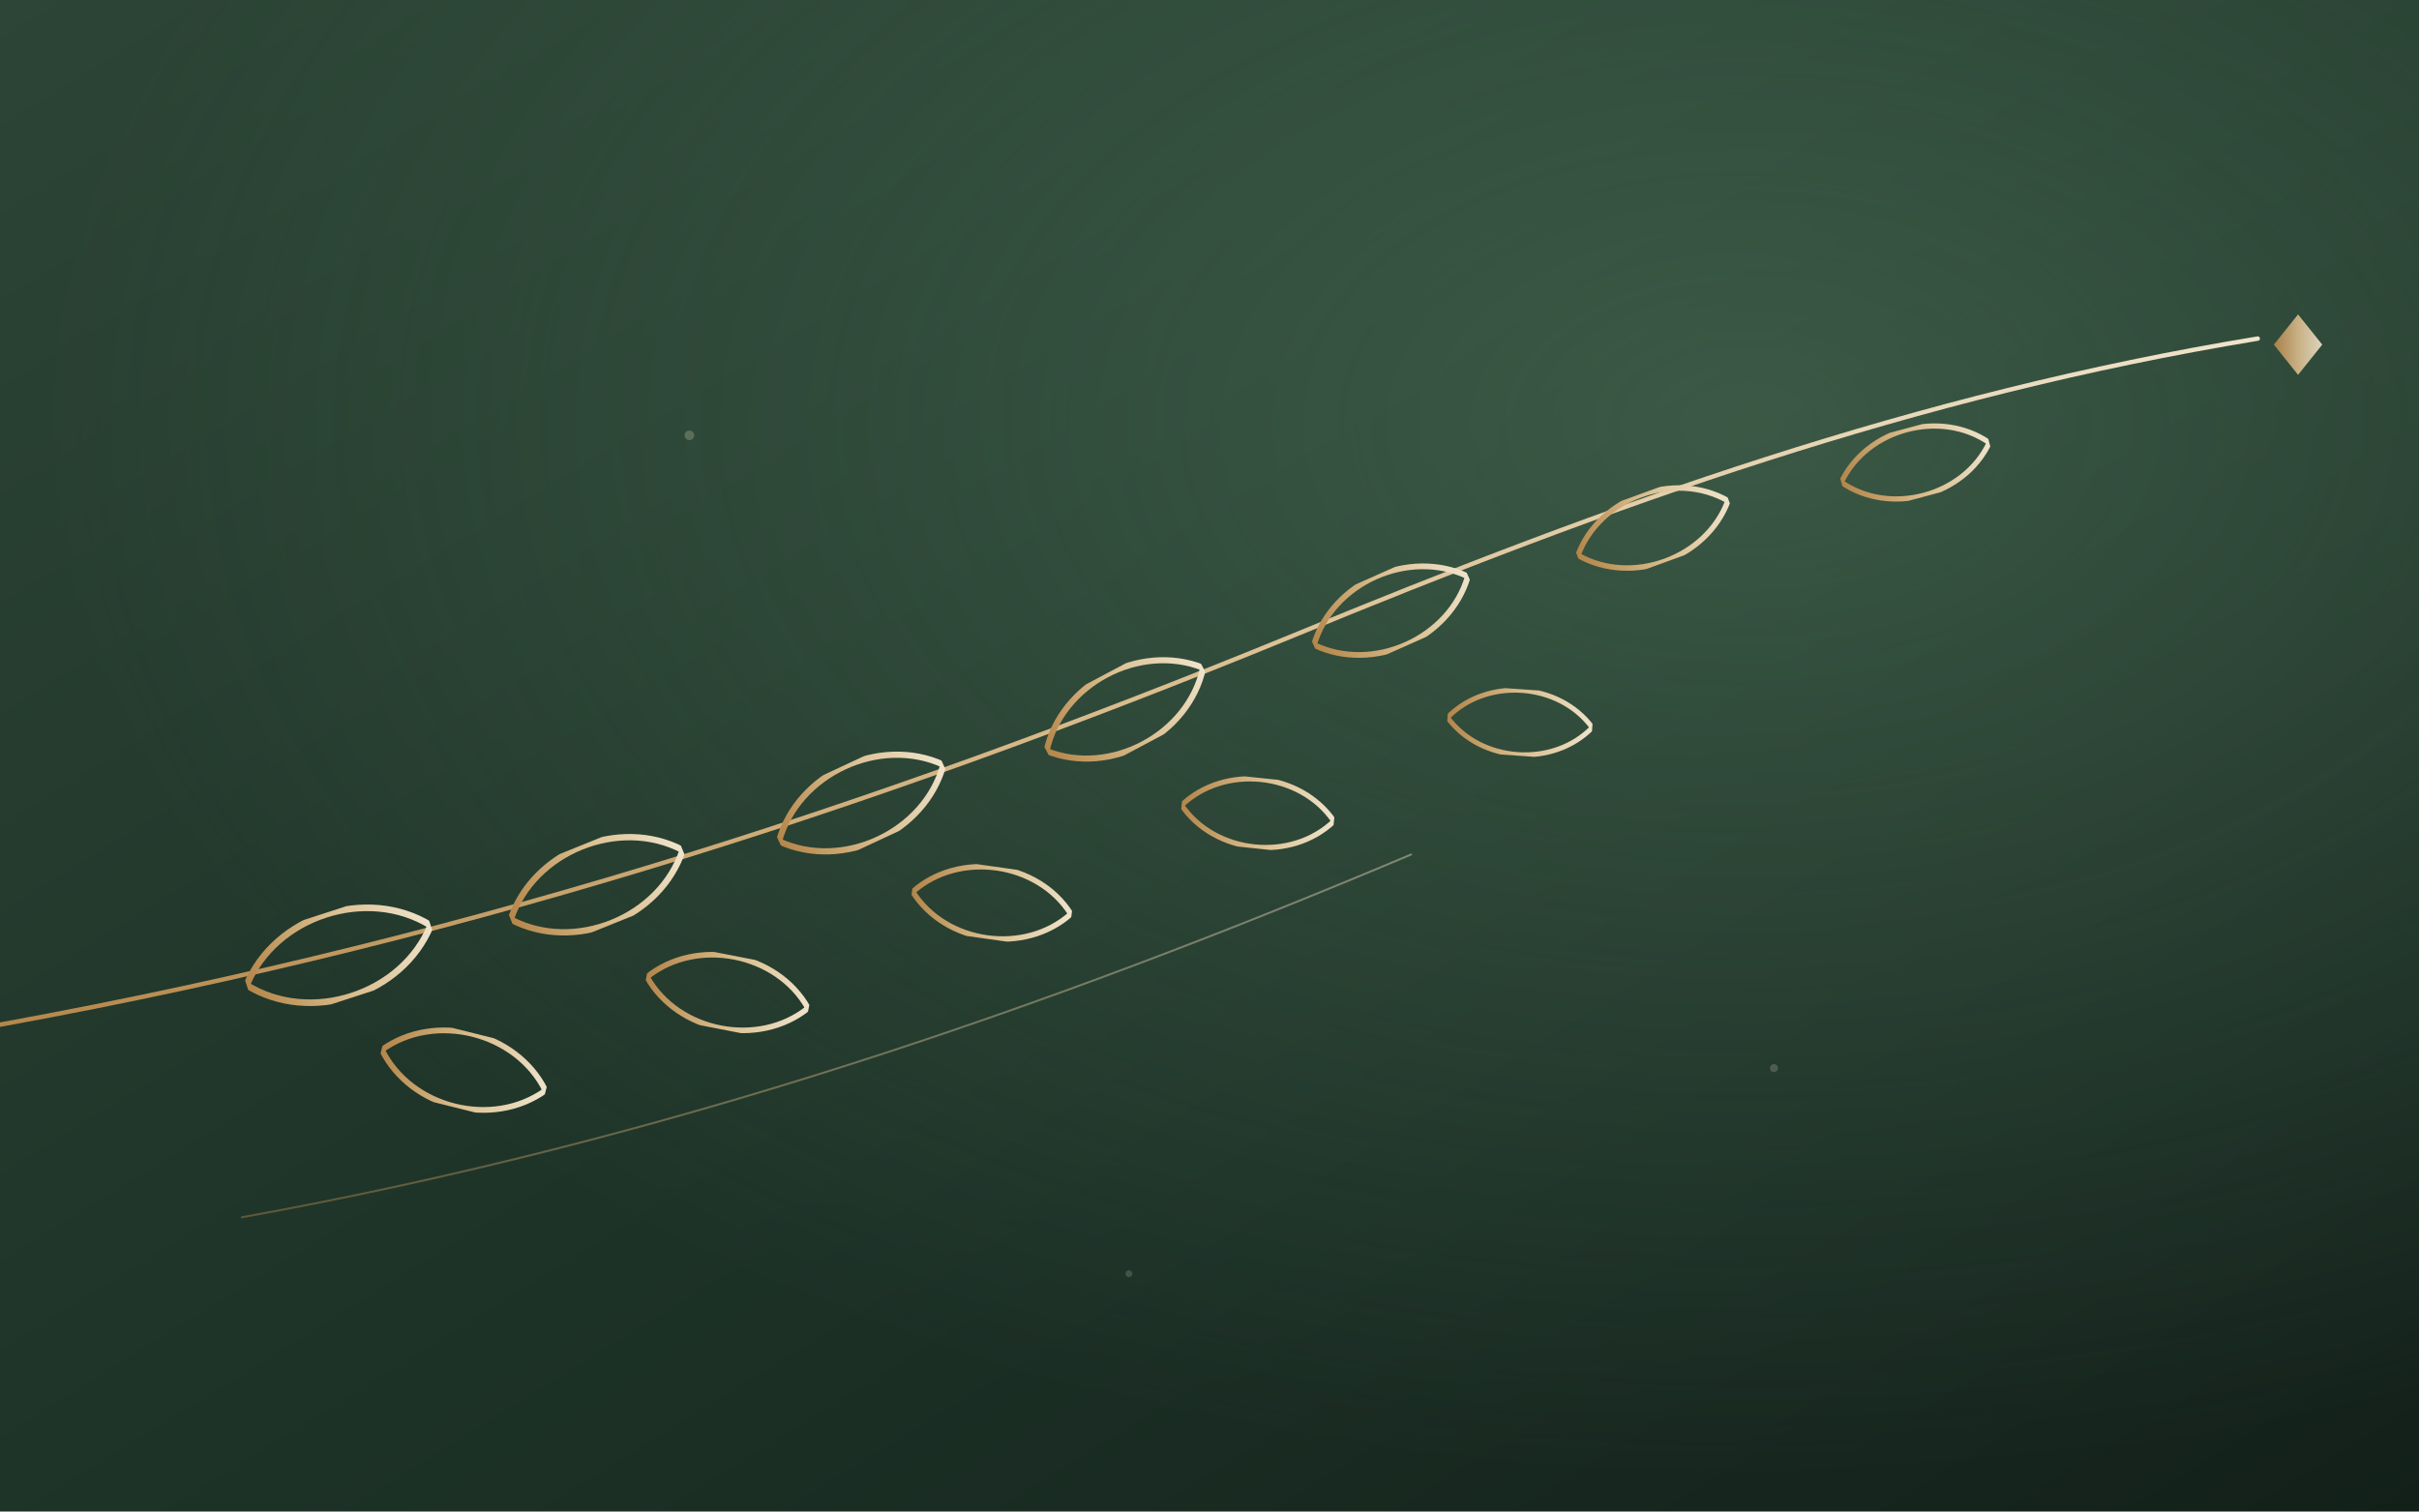
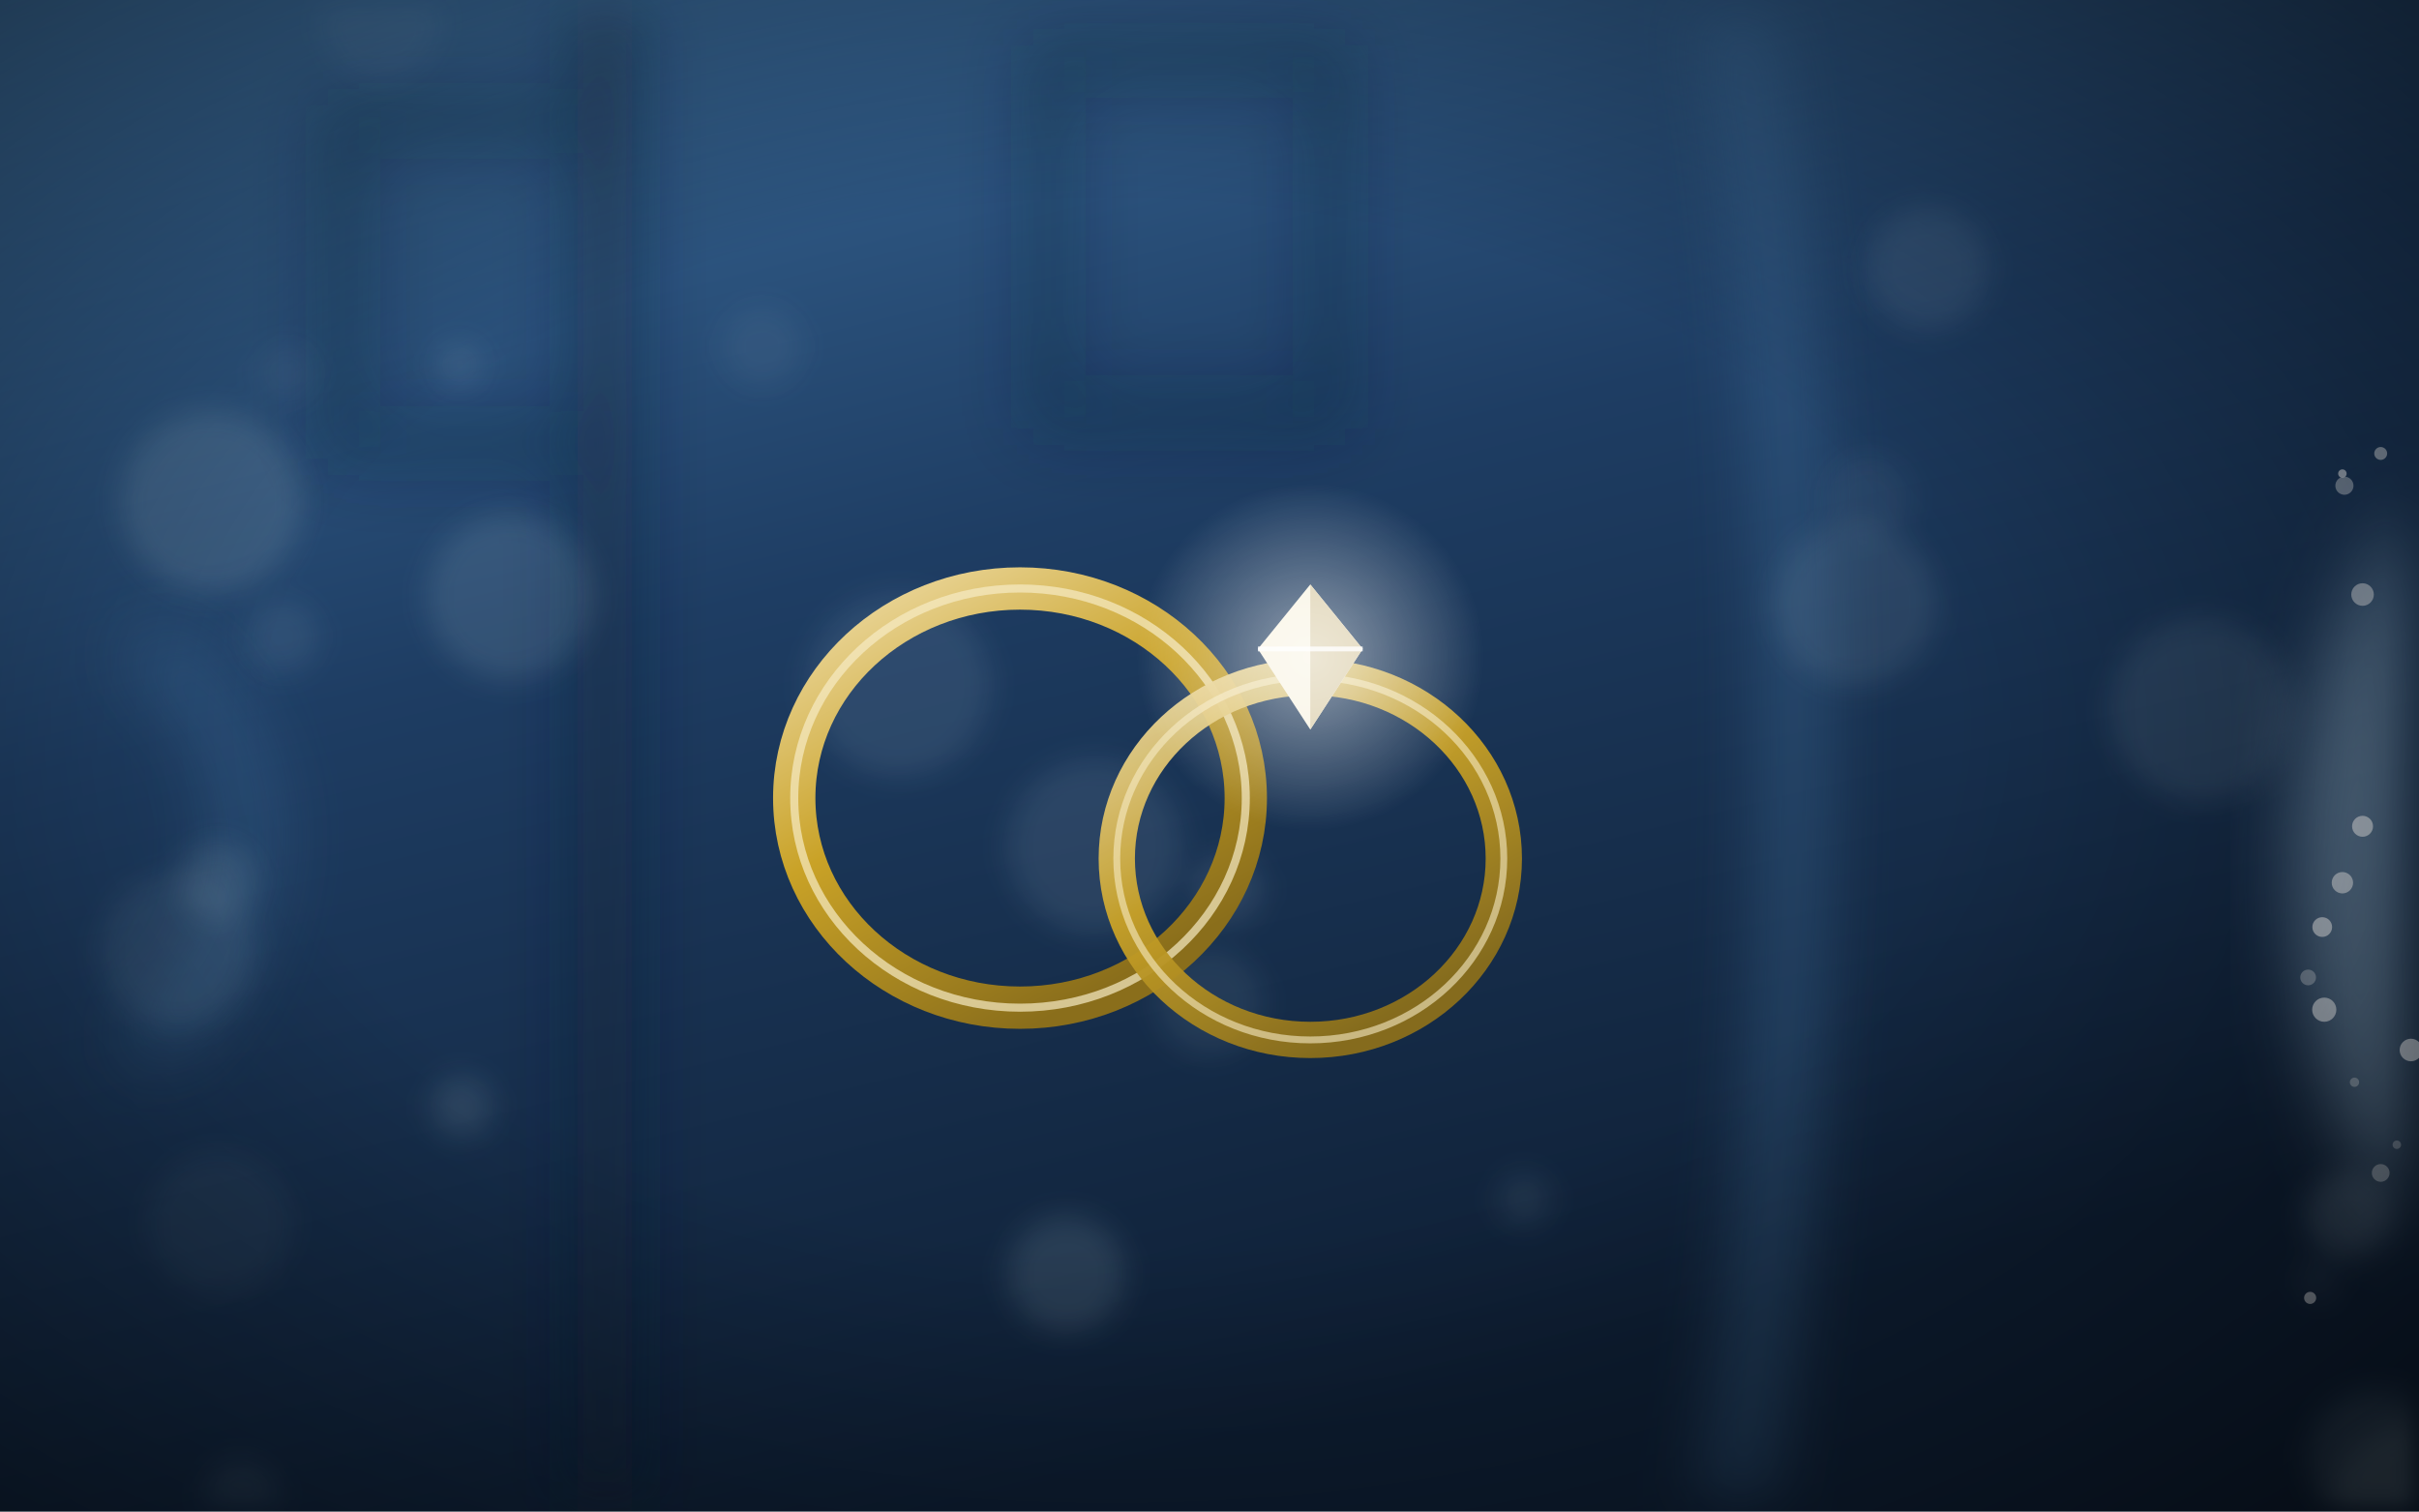
- <svg xmlns="http://www.w3.org/2000/svg" viewBox="0 0 1200 750" width="1200" height="750" role="img" aria-label="Ramo de eucalipto dourado sobre fundo verde-floresta">
+ <svg xmlns="http://www.w3.org/2000/svg" viewBox="0 0 1200 750" width="1200" height="750" role="img" aria-label="Ilustracao de duas aliancas douradas sobre um fundo azul desfocado">
  <defs>
-     <linearGradient id="fh" x1="0" y1="0" x2="1" y2="1">
-       <stop offset="0" stop-color="#2C4536" />
-       <stop offset="0.55" stop-color="#1D3227" />
-       <stop offset="1" stop-color="#13201A" />
+     <linearGradient id="hfundo" x1="0" y1="0" x2="0.4" y2="1">
+       <stop offset="0" stop-color="#3C6E9E" />
+       <stop offset="0.45" stop-color="#1E3D63" />
+       <stop offset="1" stop-color="#0E1E33" />
    </linearGradient>
-     <radialGradient id="bh" cx="0.72" cy="0.28" r="0.7">
-       <stop offset="0" stop-color="#628C6E" stop-opacity="0.42" />
-       <stop offset="1" stop-color="#628C6E" stop-opacity="0" />
+     <linearGradient id="haro" x1="0" y1="0" x2="0.6" y2="1">
+       <stop offset="0" stop-color="#F0DFAE" />
+       <stop offset="0.5" stop-color="#C9A227" />
+       <stop offset="1" stop-color="#8A6E1B" />
+     </linearGradient>
+     <radialGradient id="hbrilho" cx="0.5" cy="0.5" r="0.5">
+       <stop offset="0" stop-color="#FFF" stop-opacity="0.95" />
+       <stop offset="1" stop-color="#FFF" stop-opacity="0" />
    </radialGradient>
-     <linearGradient id="oh" x1="0" y1="0" x2="1" y2="0">
-       <stop offset="0" stop-color="#B4864A" />
-       <stop offset="0.5" stop-color="#D9BC8C" />
-       <stop offset="1" stop-color="#EFE3CB" />
-     </linearGradient>
-     <symbol id="fo" viewBox="0 0 44 20">
-       <path d="M0 10 C 11 -3 33 -3 44 10 C 33 23 11 23 0 10 Z" fill="none" stroke="url(#oh)" stroke-width="1.5" />
-       <path d="M3 10 H 41" stroke="url(#oh)" stroke-width="0.85" opacity="0.65" />
-     </symbol>
+     <radialGradient id="hvin" cx="0.46" cy="0.48" r="0.72">
+       <stop offset="0.48" stop-color="#000" stop-opacity="0" />
+       <stop offset="1" stop-color="#000" stop-opacity="0.55" />
+     </radialGradient>
+     <filter id="desfoque" x="-20%" y="-20%" width="140%" height="140%">
+       <feGaussianBlur stdDeviation="18" />
+     </filter>
+     <filter id="desfoque2" x="-20%" y="-20%" width="140%" height="140%">
+       <feGaussianBlur stdDeviation="7" />
+     </filter>
  </defs>
-   <rect width="1200" height="750" fill="url(#fh)" />
-   <rect width="1200" height="750" fill="url(#bh)" />
-   <g fill="none" stroke="url(#oh)" stroke-linecap="round">
-     <path d="M-20 512 C 220 470 430 402 640 316 C 800 250 950 196 1120 168" stroke-width="2.2" />
-     <path d="M120 604 C 330 566 520 500 700 424" stroke-width="1" opacity="0.42" />
+   <rect width="1200" height="750" fill="url(#hfundo)" />
+   <g filter="url(#desfoque)" opacity="0.5">
+     <path d="M300 0 V 750" stroke="#0E1E33" stroke-width="26" fill="none" />
+     <path d="M170 60 h 130 v 160 h -130 z" stroke="#0E1E33" stroke-width="14" fill="none" />
+     <path d="M520 30 h 140 v 175 h -140 z" stroke="#0E1E33" stroke-width="14" fill="none" />
+     <path d="M70 320 C 140 360 140 470 70 520" stroke="#4C82B4" stroke-width="16" fill="none" />
+     <path d="M860 0 C 900 200 900 520 860 750" stroke="#4C82B4" stroke-width="20" fill="none" />
  </g>
-   <g>
-     <use href="#fo" x="120" y="452" width="96" height="44" transform="rotate(-18 168 474)" />
-     <use href="#fo" x="250" y="418" width="92" height="42" transform="rotate(-22 296 439)" />
-     <use href="#fo" x="382" y="378" width="90" height="41" transform="rotate(-25 427 398)" />
-     <use href="#fo" x="514" y="332" width="88" height="40" transform="rotate(-28 558 352)" />
-     <use href="#fo" x="648" y="284" width="84" height="38" transform="rotate(-24 690 303)" />
-     <use href="#fo" x="780" y="244" width="80" height="36" transform="rotate(-20 820 262)" />
-     <use href="#fo" x="912" y="212" width="76" height="35" transform="rotate(-15 950 229)" />
-     <use href="#fo" x="188" y="512" width="84" height="38" transform="rotate(14 230 531)" />
-     <use href="#fo" x="320" y="474" width="82" height="37" transform="rotate(11 361 492)" />
-     <use href="#fo" x="452" y="430" width="80" height="36" transform="rotate(8 492 448)" />
-     <use href="#fo" x="586" y="386" width="76" height="35" transform="rotate(6 624 403)" />
-     <use href="#fo" x="718" y="342" width="72" height="33" transform="rotate(4 754 358)" />
+   <g filter="url(#desfoque2)">
+     <circle cx="543" cy="420" r="43" fill="#CFE4F2" opacity="0.10" />
+     <circle cx="609" cy="441" r="17" fill="#CFE4F2" opacity="0.11" />
+     <circle cx="756" cy="595" r="13" fill="#CFE4F2" opacity="0.08" />
+     <circle cx="109" cy="607" r="35" fill="#CFE4F2" opacity="0.05" />
+     <circle cx="1179" cy="724" r="34" fill="#CFE4F2" opacity="0.12" />
+     <circle cx="189" cy="11" r="29" fill="#CFE4F2" opacity="0.06" />
+     <circle cx="228" cy="181" r="11" fill="#CFE4F2" opacity="0.10" />
+     <circle cx="529" cy="632" r="29" fill="#CFE4F2" opacity="0.12" />
+     <circle cx="600" cy="497" r="26" fill="#CFE4F2" opacity="0.08" />
+     <circle cx="1197" cy="747" r="40" fill="#CFE4F2" opacity="0.13" />
+     <circle cx="378" cy="172" r="20" fill="#CFE4F2" opacity="0.06" />
+     <circle cx="920" cy="300" r="40" fill="#CFE4F2" opacity="0.09" />
+     <circle cx="1150" cy="635" r="10" fill="#CFE4F2" opacity="0.07" />
+     <circle cx="1092" cy="352" r="45" fill="#CFE4F2" opacity="0.09" />
+     <circle cx="88" cy="472" r="38" fill="#CFE4F2" opacity="0.08" />
+     <circle cx="105" cy="249" r="45" fill="#CFE4F2" opacity="0.13" />
+     <circle cx="142" cy="185" r="14" fill="#CFE4F2" opacity="0.06" />
+     <circle cx="956" cy="133" r="30" fill="#CFE4F2" opacity="0.10" />
+     <circle cx="229" cy="549" r="15" fill="#CFE4F2" opacity="0.12" />
+     <circle cx="140" cy="316" r="18" fill="#CFE4F2" opacity="0.08" />
+     <circle cx="1165" cy="603" r="21" fill="#CFE4F2" opacity="0.15" />
+     <circle cx="253" cy="296" r="41" fill="#CFE4F2" opacity="0.12" />
+     <circle cx="120" cy="742" r="18" fill="#CFE4F2" opacity="0.08" />
+     <circle cx="927" cy="247" r="21" fill="#CFE4F2" opacity="0.06" />
+     <circle cx="108" cy="437" r="19" fill="#CFE4F2" opacity="0.12" />
+     <circle cx="446" cy="340" r="45" fill="#CFE4F2" opacity="0.10" />
  </g>
-   <path d="M1140 156 l 12 15 l -12 15 l -12 -15 z" fill="url(#oh)" opacity="0.9" />
-   <g fill="#EFE3CB">
-     <circle cx="342" cy="216" r="2.4" opacity="0.24" />
-     <circle cx="880" cy="530" r="2.0" opacity="0.20" />
-     <circle cx="560" cy="632" r="1.7" opacity="0.18" />
+   <g filter="url(#desfoque)" opacity="0.5">
+     <path d="M1300 180 C 1180 220 1130 340 1140 460 C 1148 570 1210 650 1300 690 Z" fill="#9FC0DA" />
  </g>
+   <g opacity="0.65">
+     <circle cx="1232" cy="601" r="2.7" fill="#FFF" opacity="0.43" />
+     <circle cx="1285" cy="580" r="3.0" fill="#FFF" opacity="0.45" />
+     <circle cx="1258" cy="634" r="2.8" fill="#FFF" opacity="0.87" />
+     <circle cx="1281" cy="486" r="3.7" fill="#FFF" opacity="0.41" />
+     <circle cx="1146" cy="644" r="3.0" fill="#FFF" opacity="0.74" />
+     <circle cx="1181" cy="582" r="4.4" fill="#FFF" opacity="0.51" />
+     <circle cx="1168" cy="537" r="2.3" fill="#FFF" opacity="0.48" />
+     <circle cx="1229" cy="595" r="4.5" fill="#FFF" opacity="0.50" />
+     <circle cx="1287" cy="310" r="2.1" fill="#FFF" opacity="0.50" />
+     <circle cx="1211" cy="247" r="2.7" fill="#FFF" opacity="0.55" />
+     <circle cx="1232" cy="278" r="3.4" fill="#FFF" opacity="0.84" />
+     <circle cx="1297" cy="509" r="4.8" fill="#FFF" opacity="0.67" />
+     <circle cx="1162" cy="235" r="2.1" fill="#FFF" opacity="0.85" />
+     <circle cx="1252" cy="644" r="2.1" fill="#FFF" opacity="0.70" />
+     <circle cx="1217" cy="541" r="3.3" fill="#FFF" opacity="0.90" />
+     <circle cx="1152" cy="460" r="4.9" fill="#FFF" opacity="0.85" />
+     <circle cx="1258" cy="530" r="5.2" fill="#FFF" opacity="0.85" />
+     <circle cx="1196" cy="521" r="5.6" fill="#FFF" opacity="0.83" />
+     <circle cx="1207" cy="568" r="5.5" fill="#FFF" opacity="0.67" />
+     <circle cx="1240" cy="388" r="4.3" fill="#FFF" opacity="0.68" />
+     <circle cx="1153" cy="501" r="6.0" fill="#FFF" opacity="0.83" />
+     <circle cx="1257" cy="391" r="4.9" fill="#FFF" opacity="0.67" />
+     <circle cx="1210" cy="589" r="2.3" fill="#FFF" opacity="0.76" />
+     <circle cx="1145" cy="485" r="3.9" fill="#FFF" opacity="0.48" />
+     <circle cx="1252" cy="439" r="4.5" fill="#FFF" opacity="0.86" />
+     <circle cx="1181" cy="225" r="3.2" fill="#FFF" opacity="0.72" />
+     <circle cx="1172" cy="295" r="5.6" fill="#FFF" opacity="0.71" />
+     <circle cx="1211" cy="612" r="3.3" fill="#FFF" opacity="0.72" />
+     <circle cx="1172" cy="410" r="5.2" fill="#FFF" opacity="0.85" />
+     <circle cx="1281" cy="389" r="4.3" fill="#FFF" opacity="0.52" />
+     <circle cx="1162" cy="438" r="5.3" fill="#FFF" opacity="0.82" />
+     <circle cx="1254" cy="638" r="3.1" fill="#FFF" opacity="0.44" />
+     <circle cx="1212" cy="341" r="2.9" fill="#FFF" opacity="0.58" />
+     <circle cx="1240" cy="437" r="3.3" fill="#FFF" opacity="0.81" />
+     <circle cx="1297" cy="419" r="2.3" fill="#FFF" opacity="0.37" />
+     <circle cx="1280" cy="238" r="4.8" fill="#FFF" opacity="0.66" />
+     <circle cx="1189" cy="568" r="2.1" fill="#FFF" opacity="0.42" />
+     <circle cx="1213" cy="231" r="5.3" fill="#FFF" opacity="0.48" />
+     <circle cx="1163" cy="241" r="4.5" fill="#FFF" opacity="0.60" />
+     <circle cx="1241" cy="508" r="5.2" fill="#FFF" opacity="0.88" />
+   </g>
+   <g transform="translate(506 396)">
+     <ellipse rx="112" ry="104" fill="none" stroke="url(#haro)" stroke-width="21" />
+     <ellipse rx="112" ry="104" fill="none" stroke="#F6EBC4" stroke-width="4" opacity="0.7" />
+   </g>
+   <g transform="translate(650 426)">
+     <ellipse rx="96" ry="90" fill="none" stroke="url(#haro)" stroke-width="18" opacity="0.95" />
+     <ellipse rx="96" ry="90" fill="none" stroke="#F6EBC4" stroke-width="3.4" opacity="0.6" />
+     <g transform="translate(0 -90)">
+       <path d="M0 -46 L 26 -14 L 0 26 L -26 -14 Z" fill="#F8F3E2" />
+       <path d="M0 -46 L 26 -14 L 0 26 Z" fill="#DACDA9" />
+       <path d="M-26 -14 H 26" stroke="#FFF" stroke-width="2.4" opacity="0.8" />
+       <circle cy="-10" r="86" fill="url(#hbrilho)" opacity="0.55" />
+     </g>
+   </g>
+   <rect width="1200" height="750" fill="url(#hvin)" />
</svg>
